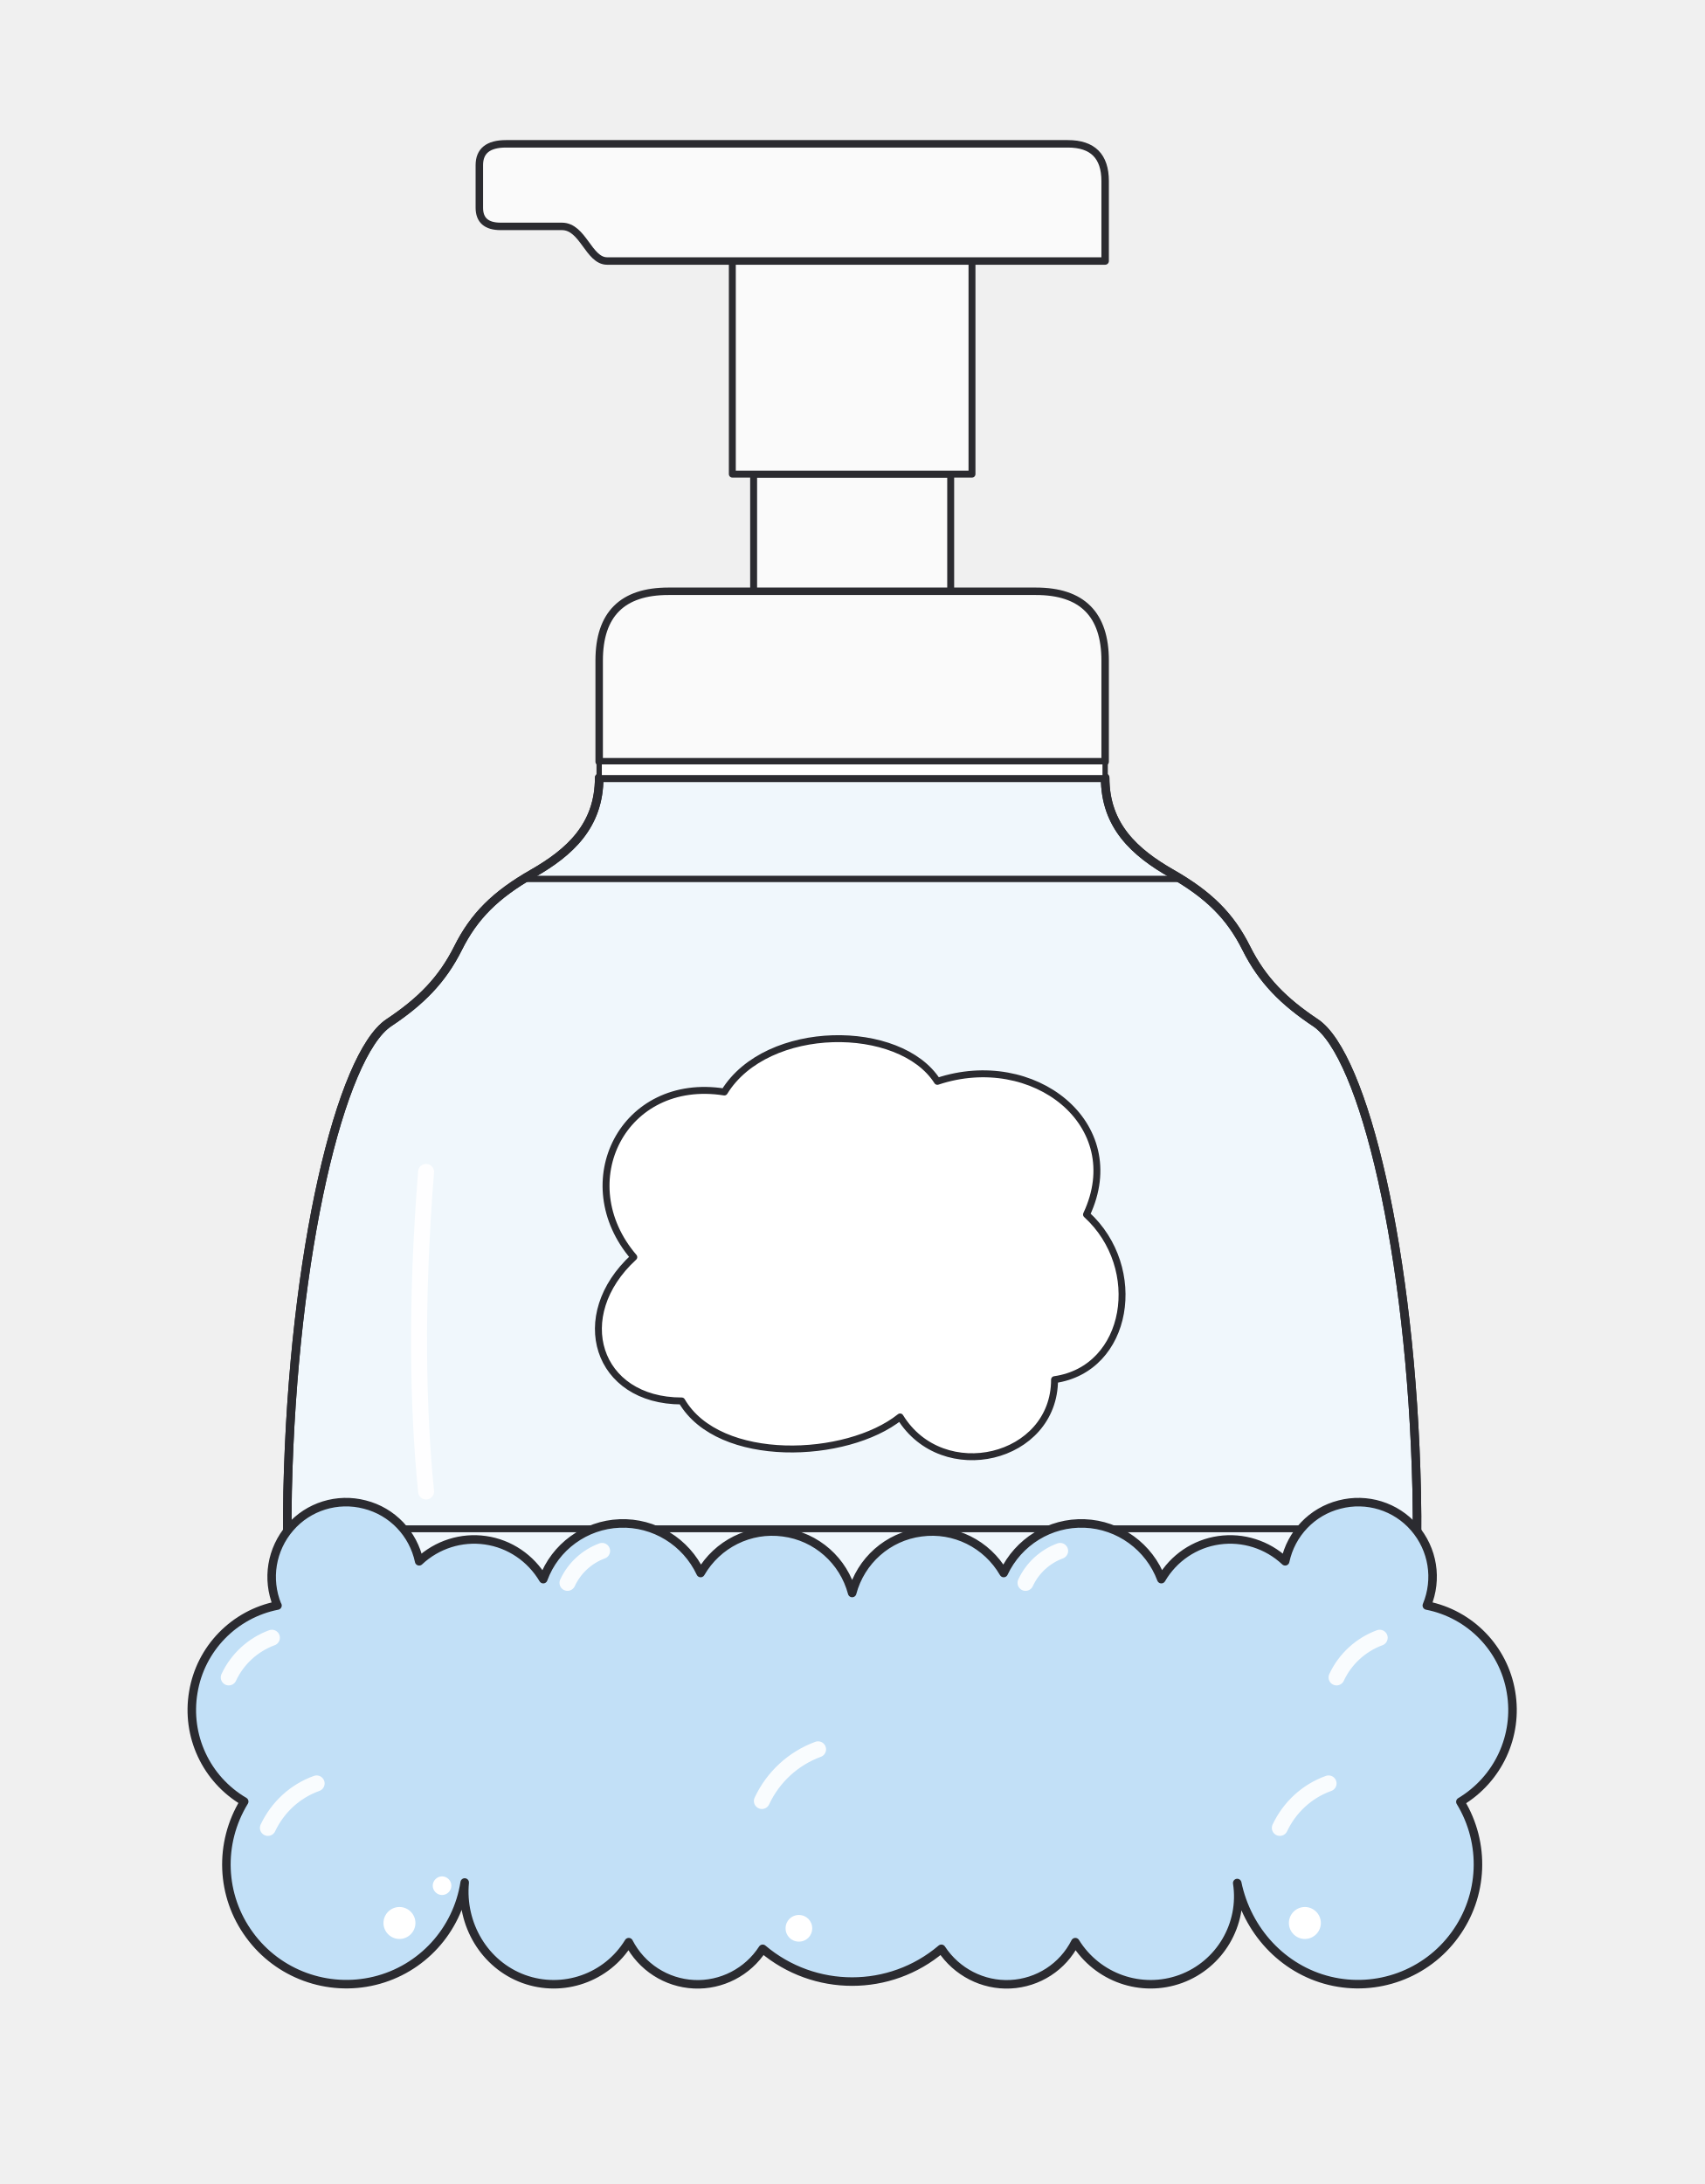
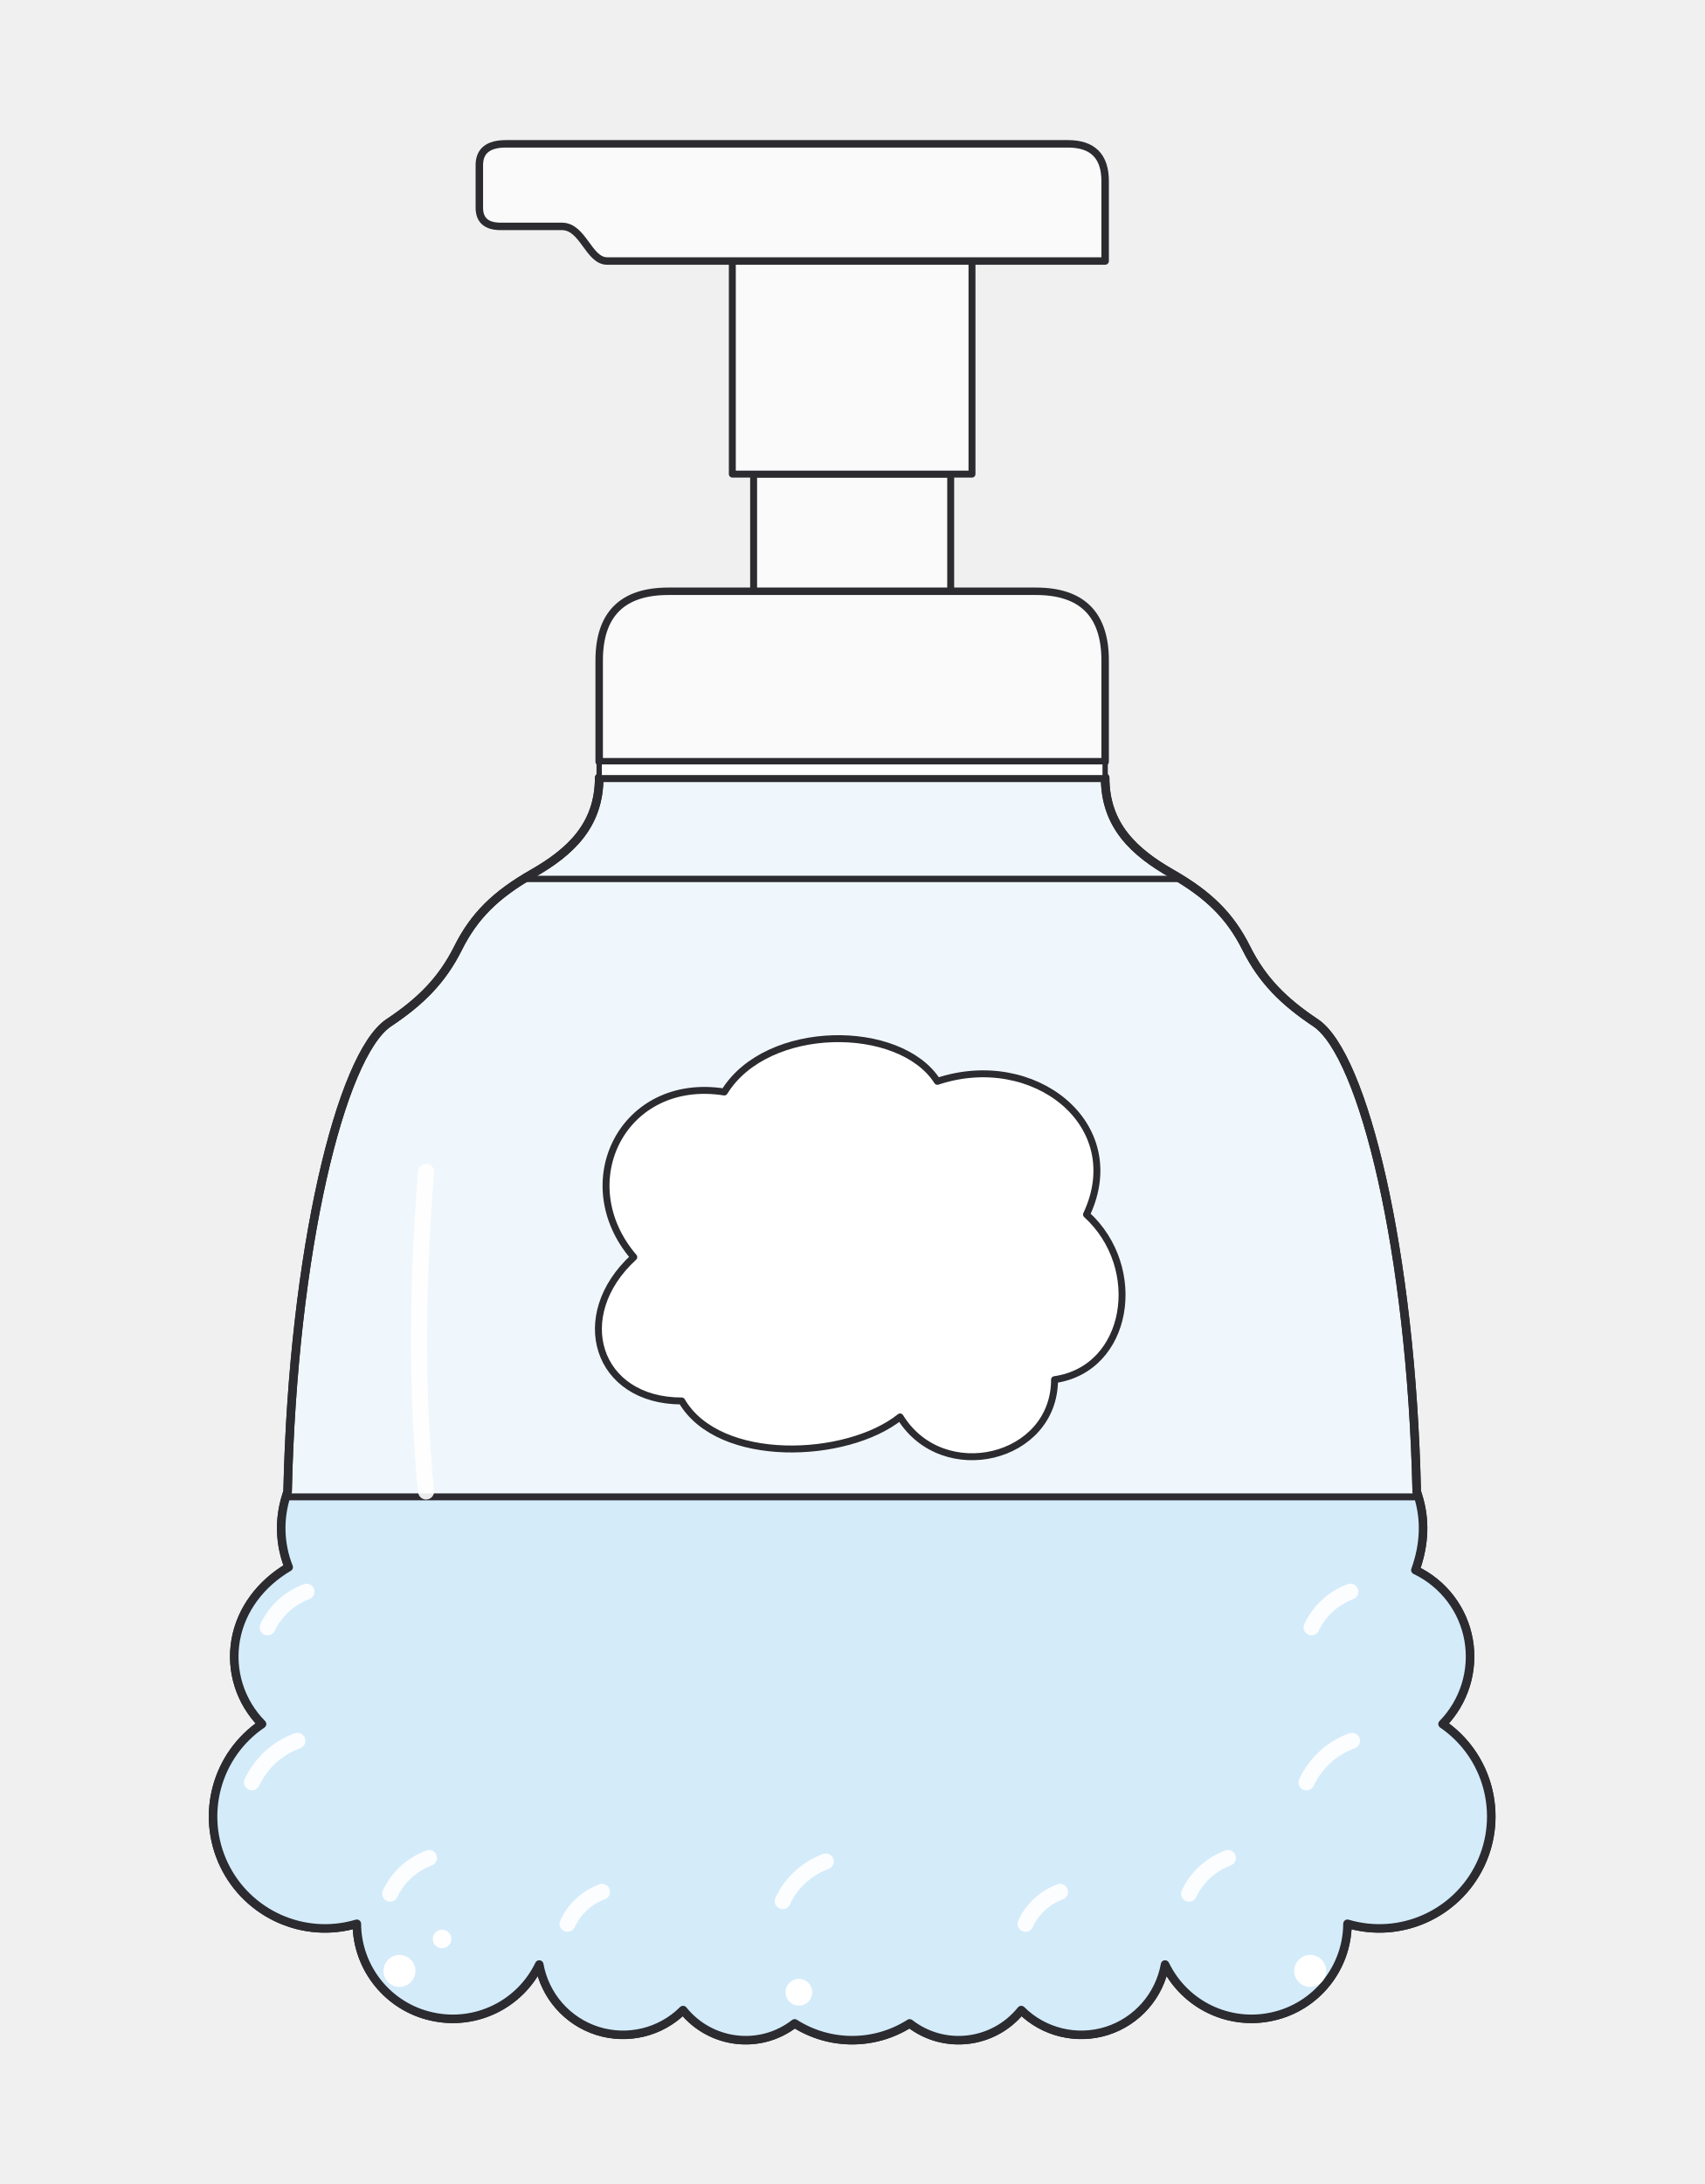
<svg xmlns="http://www.w3.org/2000/svg" width="640" height="820" viewBox="0 0 640 820">
  <defs>
    <clipPath id="clip-body">
-       <path d="M225 292 C225 310 214 320 200 328 C186 336 178 344 172 356 C166 368 158 376 146 384 C128 396 110 470 108 560 C107 610 112 640 120 660 L520 660 C528 640 533 610 532 560 C530 470 512 396 494 384 C482 376 474 368 468 356 C462 344 454 336 440 328 C426 320 415 310 415 292 Z" />
+       <path d="M225 292 C225 310 214 320 200 328 C186 336 178 344 172 356 C166 368 158 376 146 384 C128 396 110 470 108 560 L107.5 561.6 C104.7 570.4 105.0 579.8 108.4 588.4 C98.0 594.5 90.5 604.3 88.5 615.8 C86.5 627.3 90.2 639.0 98.4 647.3 C81.2 659.0 75.2 681.4 84.1 700.1 C93.0 718.7 114.1 728.2 134.0 722.3 C134.1 739.0 145.8 753.5 162.1 757.1 C178.5 760.8 195.2 752.7 202.5 737.6 C204.6 749.3 213.0 758.9 224.3 762.5 C235.6 766.1 248.1 763.1 256.5 754.7 C266.8 767.5 285.4 769.8 298.4 759.7 C311.6 768.1 328.4 768.1 341.6 759.7 C354.6 769.8 373.2 767.5 383.5 754.7 C391.9 763.1 404.4 766.1 415.7 762.5 C427.0 758.9 435.4 749.3 437.5 737.6 C444.8 752.7 461.5 760.8 477.9 757.1 C494.2 753.5 505.9 739.0 506.0 722.3 C525.9 728.2 547.0 718.7 555.9 700.1 C564.8 681.4 558.8 659.0 541.7 647.3 C549.8 639.0 553.5 627.3 551.5 615.8 C549.5 604.3 542.0 594.5 531.5 589.5 C535.0 579.8 535.3 570.4 532.5 561.6 L532 560 C530 470 512 396 494 384 C482 376 474 368 468 356 C462 344 454 336 440 328 C426 320 415 310 415 292 Z" />
    </clipPath>
  </defs>
-   <path id="body" d="M225 292 C225 310 214 320 200 328 C186 336 178 344 172 356 C166 368 158 376 146 384 C128 396 110 470 108 560 C107 610 112 640 120 660 L520 660 C528 640 533 610 532 560 C530 470 512 396 494 384 C482 376 474 368 468 356 C462 344 454 336 440 328 C426 320 415 310 415 292 Z" fill="#f0f7fc" stroke="#2b2b30" stroke-width="3.2" stroke-linejoin="round" stroke-linecap="round" />
-   <path id="mid_parting_line" d="M90 574 L550 574" fill="none" stroke="#2b2b30" stroke-width="2.6" stroke-linejoin="round" stroke-linecap="round" clip-path="url(#clip-body)" />
+   <path id="body" d="M225 292 C225 310 214 320 200 328 C186 336 178 344 172 356 C166 368 158 376 146 384 C128 396 110 470 108 560 L107.5 561.6 C104.7 570.4 105.0 579.8 108.4 588.4 C98.0 594.5 90.5 604.3 88.5 615.8 C86.5 627.3 90.2 639.0 98.4 647.3 C81.2 659.0 75.2 681.4 84.1 700.1 C93.0 718.7 114.1 728.2 134.0 722.3 C134.1 739.0 145.8 753.5 162.1 757.1 C178.5 760.8 195.2 752.7 202.5 737.6 C204.6 749.3 213.0 758.9 224.3 762.5 C235.6 766.1 248.1 763.1 256.5 754.7 C266.8 767.5 285.4 769.8 298.4 759.7 C311.6 768.1 328.4 768.1 341.6 759.7 C354.6 769.8 373.2 767.5 383.5 754.7 C391.9 763.1 404.4 766.1 415.7 762.5 C427.0 758.9 435.4 749.3 437.5 737.6 C444.8 752.7 461.5 760.8 477.9 757.1 C494.2 753.5 505.9 739.0 506.0 722.3 C525.9 728.2 547.0 718.7 555.9 700.1 C564.8 681.4 558.8 659.0 541.7 647.3 C549.8 639.0 553.5 627.3 551.5 615.8 C549.5 604.3 542.0 594.5 531.5 589.5 C535.0 579.8 535.3 570.4 532.5 561.6 L532 560 C530 470 512 396 494 384 C482 376 474 368 468 356 C462 344 454 336 440 328 C426 320 415 310 415 292 Z" fill="#f0f7fc" stroke="#2b2b30" stroke-width="3.2" stroke-linejoin="round" stroke-linecap="round" />
+   <path id="foam_tint" d="M50 562 L590 562 L590 790 L50 790 Z" fill="#d4ebfa" clip-path="url(#clip-body)" />
+   <path id="mid_parting_line" d="M50 562 L590 562" fill="none" stroke="#2b2b30" stroke-width="2.6" stroke-linejoin="round" stroke-linecap="round" clip-path="url(#clip-body)" />
  <path id="highlight" d="M160 440 C156 490 157 530 160 560" fill="none" stroke="#ffffff" stroke-width="6" stroke-linecap="round" opacity="0.9" />
  <path id="shoulder_parting_line" d="M90 330 L550 330" fill="none" stroke="#2b2b30" stroke-width="2.4" stroke-linejoin="round" stroke-linecap="round" clip-path="url(#clip-body)" />
  <path id="label" d="M238 472 C214 444 234 404 272 410 C288 384 338 384 352 406 C388 394 424 422 408 456 C430 476 424 514 396 518 C396 548 354 558 338 532 C318 548 270 550 256 526 C224 526 214 494 238 472 Z" fill="#ffffff" stroke="#2b2b30" stroke-width="2.6" stroke-linejoin="round" stroke-linecap="round" />
-   <path id="body_outline" d="M225 292 C225 310 214 320 200 328 C186 336 178 344 172 356 C166 368 158 376 146 384 C128 396 110 470 108 560 C107 610 112 640 120 660 L520 660 C528 640 533 610 532 560 C530 470 512 396 494 384 C482 376 474 368 468 356 C462 344 454 336 440 328 C426 320 415 310 415 292 Z" fill="none" stroke="#2b2b30" stroke-width="3.2" stroke-linejoin="round" stroke-linecap="round" />
-   <path id="foam_base" d="M104.2 602.8 C87.9 606.0 75.3 619.0 72.6 635.3 C69.8 651.7 77.4 668.0 91.7 676.4 C82.1 692.1 82.9 711.8 93.7 726.5 C104.4 741.2 123.0 748.0 140.7 743.7 C158.4 739.4 171.7 724.8 174.5 706.8 C173.0 722.5 181.9 737.6 196.6 743.0 C211.4 748.4 227.9 742.6 236.1 729.2 C240.9 738.5 250.2 744.5 260.6 745.0 C270.9 745.5 280.8 740.4 286.4 731.7 C305.8 748.1 334.2 748.1 353.5 731.7 C359.2 740.4 369.1 745.5 379.4 745.0 C389.8 744.5 399.1 738.5 403.8 729.2 C412.1 742.6 428.6 748.4 443.4 743.0 C458.1 737.6 467.0 722.5 464.6 707.0 C468.3 724.8 481.6 739.4 499.3 743.7 C517.0 748.0 535.6 741.2 546.3 726.5 C557.1 711.8 557.9 692.1 548.4 676.5 C562.6 668.0 570.2 651.7 567.4 635.3 C564.7 619.0 552.1 606.0 535.8 602.8 C539.9 592.9 538.1 581.7 531.1 573.6 C524.2 565.6 513.3 562.2 503.0 564.9 C492.7 567.5 484.8 575.8 482.6 586.2 C475.9 579.9 466.7 577.0 457.7 578.3 C448.6 579.6 440.7 585.0 436.1 592.9 C431.6 580.8 420.2 572.5 407.3 572.0 C394.3 571.5 382.4 578.9 376.9 590.6 C370.6 579.7 358.4 573.6 345.9 575.3 C333.4 576.9 323.2 586.0 320.0 598.1 C316.8 586.0 306.6 576.9 294.1 575.3 C281.6 573.6 269.4 579.7 263.1 590.6 C257.6 578.9 245.7 571.5 232.7 572.0 C219.8 572.5 208.4 580.8 204.0 592.9 C199.3 585.0 191.4 579.6 182.3 578.3 C173.3 577.0 164.1 579.9 157.4 586.2 C155.2 575.8 147.3 567.5 137.0 564.9 C126.7 562.2 115.8 565.6 108.9 573.6 C101.9 581.7 100.1 592.9 104.1 602.7 Z" fill="#c2e0f7" stroke="#2b2b30" stroke-width="3.2" stroke-linejoin="round" stroke-linecap="round" />
-   <path id="foam_highlight" d="M100.6 686.3 C104.3 678.5 110.8 672.5 118.9 669.6 M85.9 629.8 C89.1 622.9 95.0 617.5 102.1 614.9 M480.6 686.3 C484.3 678.5 490.8 672.5 498.9 669.6 M501.9 629.8 C505.1 622.9 511.0 617.5 518.1 614.9 M286.1 676.2 C290.3 667.2 297.9 660.2 307.2 656.8 M213.1 594.3 C215.7 588.7 220.4 584.4 226.1 582.3 M385.1 594.3 C387.7 588.7 392.4 584.4 398.1 582.3" fill="none" stroke="#ffffff" stroke-width="6" stroke-linecap="round" opacity="0.9" />
-   <path id="foam_bubbles" d="M156 722 C156 725.3 153.3 728 150 728 C146.7 728 144 725.3 144 722 C144 718.7 146.7 716 150 716 C153.3 716 156 718.7 156 722 Z M169.5 708 C169.5 709.9 167.9 711.5 166 711.5 C164.1 711.5 162.5 709.9 162.5 708 C162.5 706.1 164.1 704.5 166 704.5 C167.9 704.5 169.5 706.1 169.5 708 Z M305 724 C305 726.8 302.8 729 300 729 C297.2 729 295 726.8 295 724 C295 721.2 297.2 719 300 719 C302.8 719 305 721.2 305 724 Z M496 722 C496 725.3 493.3 728 490 728 C486.7 728 484 725.3 484 722 C484 718.7 486.7 716 490 716 C493.3 716 496 718.7 496 722 Z" fill="#ffffff" />
+   <path id="body_outline" d="M225 292 C225 310 214 320 200 328 C186 336 178 344 172 356 C166 368 158 376 146 384 C128 396 110 470 108 560 L107.5 561.6 C104.7 570.4 105.0 579.8 108.4 588.4 C98.0 594.5 90.5 604.3 88.5 615.8 C86.5 627.3 90.2 639.0 98.4 647.3 C81.2 659.0 75.2 681.4 84.1 700.1 C93.0 718.7 114.1 728.2 134.0 722.3 C134.1 739.0 145.8 753.5 162.1 757.1 C178.5 760.8 195.2 752.7 202.5 737.6 C204.6 749.3 213.0 758.9 224.3 762.5 C235.6 766.1 248.1 763.1 256.5 754.7 C266.8 767.5 285.4 769.8 298.4 759.7 C311.6 768.1 328.4 768.1 341.6 759.7 C354.6 769.8 373.2 767.5 383.5 754.7 C391.9 763.1 404.4 766.1 415.7 762.5 C427.0 758.9 435.4 749.3 437.5 737.6 C444.8 752.7 461.5 760.8 477.9 757.1 C494.2 753.5 505.9 739.0 506.0 722.3 C525.9 728.2 547.0 718.7 555.9 700.1 C564.8 681.4 558.8 659.0 541.7 647.3 C549.8 639.0 553.5 627.3 551.5 615.8 C549.5 604.3 542.0 594.5 531.5 589.5 C535.0 579.8 535.3 570.4 532.5 561.6 L532 560 C530 470 512 396 494 384 C482 376 474 368 468 356 C462 344 454 336 440 328 C426 320 415 310 415 292 Z" fill="none" stroke="#2b2b30" stroke-width="3.2" stroke-linejoin="round" stroke-linecap="round" />
+   <path id="foam_highlight" d="M100.5 611.0 C103.4 604.8 108.7 600.0 115.1 597.6 M94.6 669.2 C98.0 662.0 104.1 656.3 111.7 653.6 M492.5 611.0 C495.4 604.8 500.7 600.0 507.1 597.6 M490.6 669.2 C494.0 662.0 500.1 656.3 507.7 653.6 M293.9 713.8 C297.1 706.9 303.0 701.5 310.1 698.9 M146.5 711.0 C149.4 704.8 154.7 700.0 161.1 697.6 M446.5 711.0 C449.4 704.8 454.7 700.0 461.1 697.6 M213.1 722.3 C215.7 716.7 220.4 712.4 226.1 710.3 M385.1 722.3 C387.7 716.7 392.4 712.4 398.1 710.3" fill="none" stroke="#ffffff" stroke-width="6" stroke-linecap="round" opacity="0.9" />
+   <path id="foam_bubbles" d="M156 740 C156 743.3 153.3 746 150 746 C146.7 746 144 743.3 144 740 C144 736.7 146.7 734 150 734 C153.3 734 156 736.7 156 740 Z M169.5 728 C169.5 729.9 167.9 731.5 166 731.5 C164.1 731.5 162.5 729.9 162.5 728 C162.5 726.1 164.1 724.5 166 724.5 C167.9 724.5 169.5 726.1 169.5 728 Z M305 748 C305 750.8 302.8 753 300 753 C297.2 753 295 750.8 295 748 C295 745.2 297.2 743 300 743 C302.8 743 305 745.2 305 748 Z M498 740 C498 743.3 495.3 746 492 746 C488.7 746 486 743.3 486 740 C486 736.7 488.7 734 492 734 C495.3 734 498 736.7 498 740 Z" fill="#ffffff" />
  <path id="stem_lower" d="M283 178 L357 178 L357 224 L283 224 Z" fill="#fafafa" stroke="#2b2b30" stroke-width="2.6" stroke-linejoin="round" stroke-linecap="round" />
  <path id="stem_upper" d="M275 98 L365 98 L365 178 L275 178 Z" fill="#fafafa" stroke="#2b2b30" stroke-width="2.6" stroke-linejoin="round" stroke-linecap="round" />
  <path id="cap" d="M225 286 L225 248 Q225 222 251 222 L389 222 Q415 222 415 248 L415 286 Z" fill="#fafafa" stroke="#2b2b30" stroke-width="2.8" stroke-linejoin="round" stroke-linecap="round" />
  <path id="cap_ring" d="M225 286 L415 286 L415 292 L225 292 Z" fill="#ffffff" stroke="#2b2b30" stroke-width="2.0" stroke-linejoin="round" stroke-linecap="round" />
  <path id="pump_head" d="M190 54 L401 54 Q415 54 415 68 L415 98 L228 98 C221 98 219 85 211 85 L188 85 Q180 85 180 78 L180 62 Q180 54 190 54 Z" fill="#fafafa" stroke="#2b2b30" stroke-width="2.8" stroke-linejoin="round" stroke-linecap="round" />
</svg>
